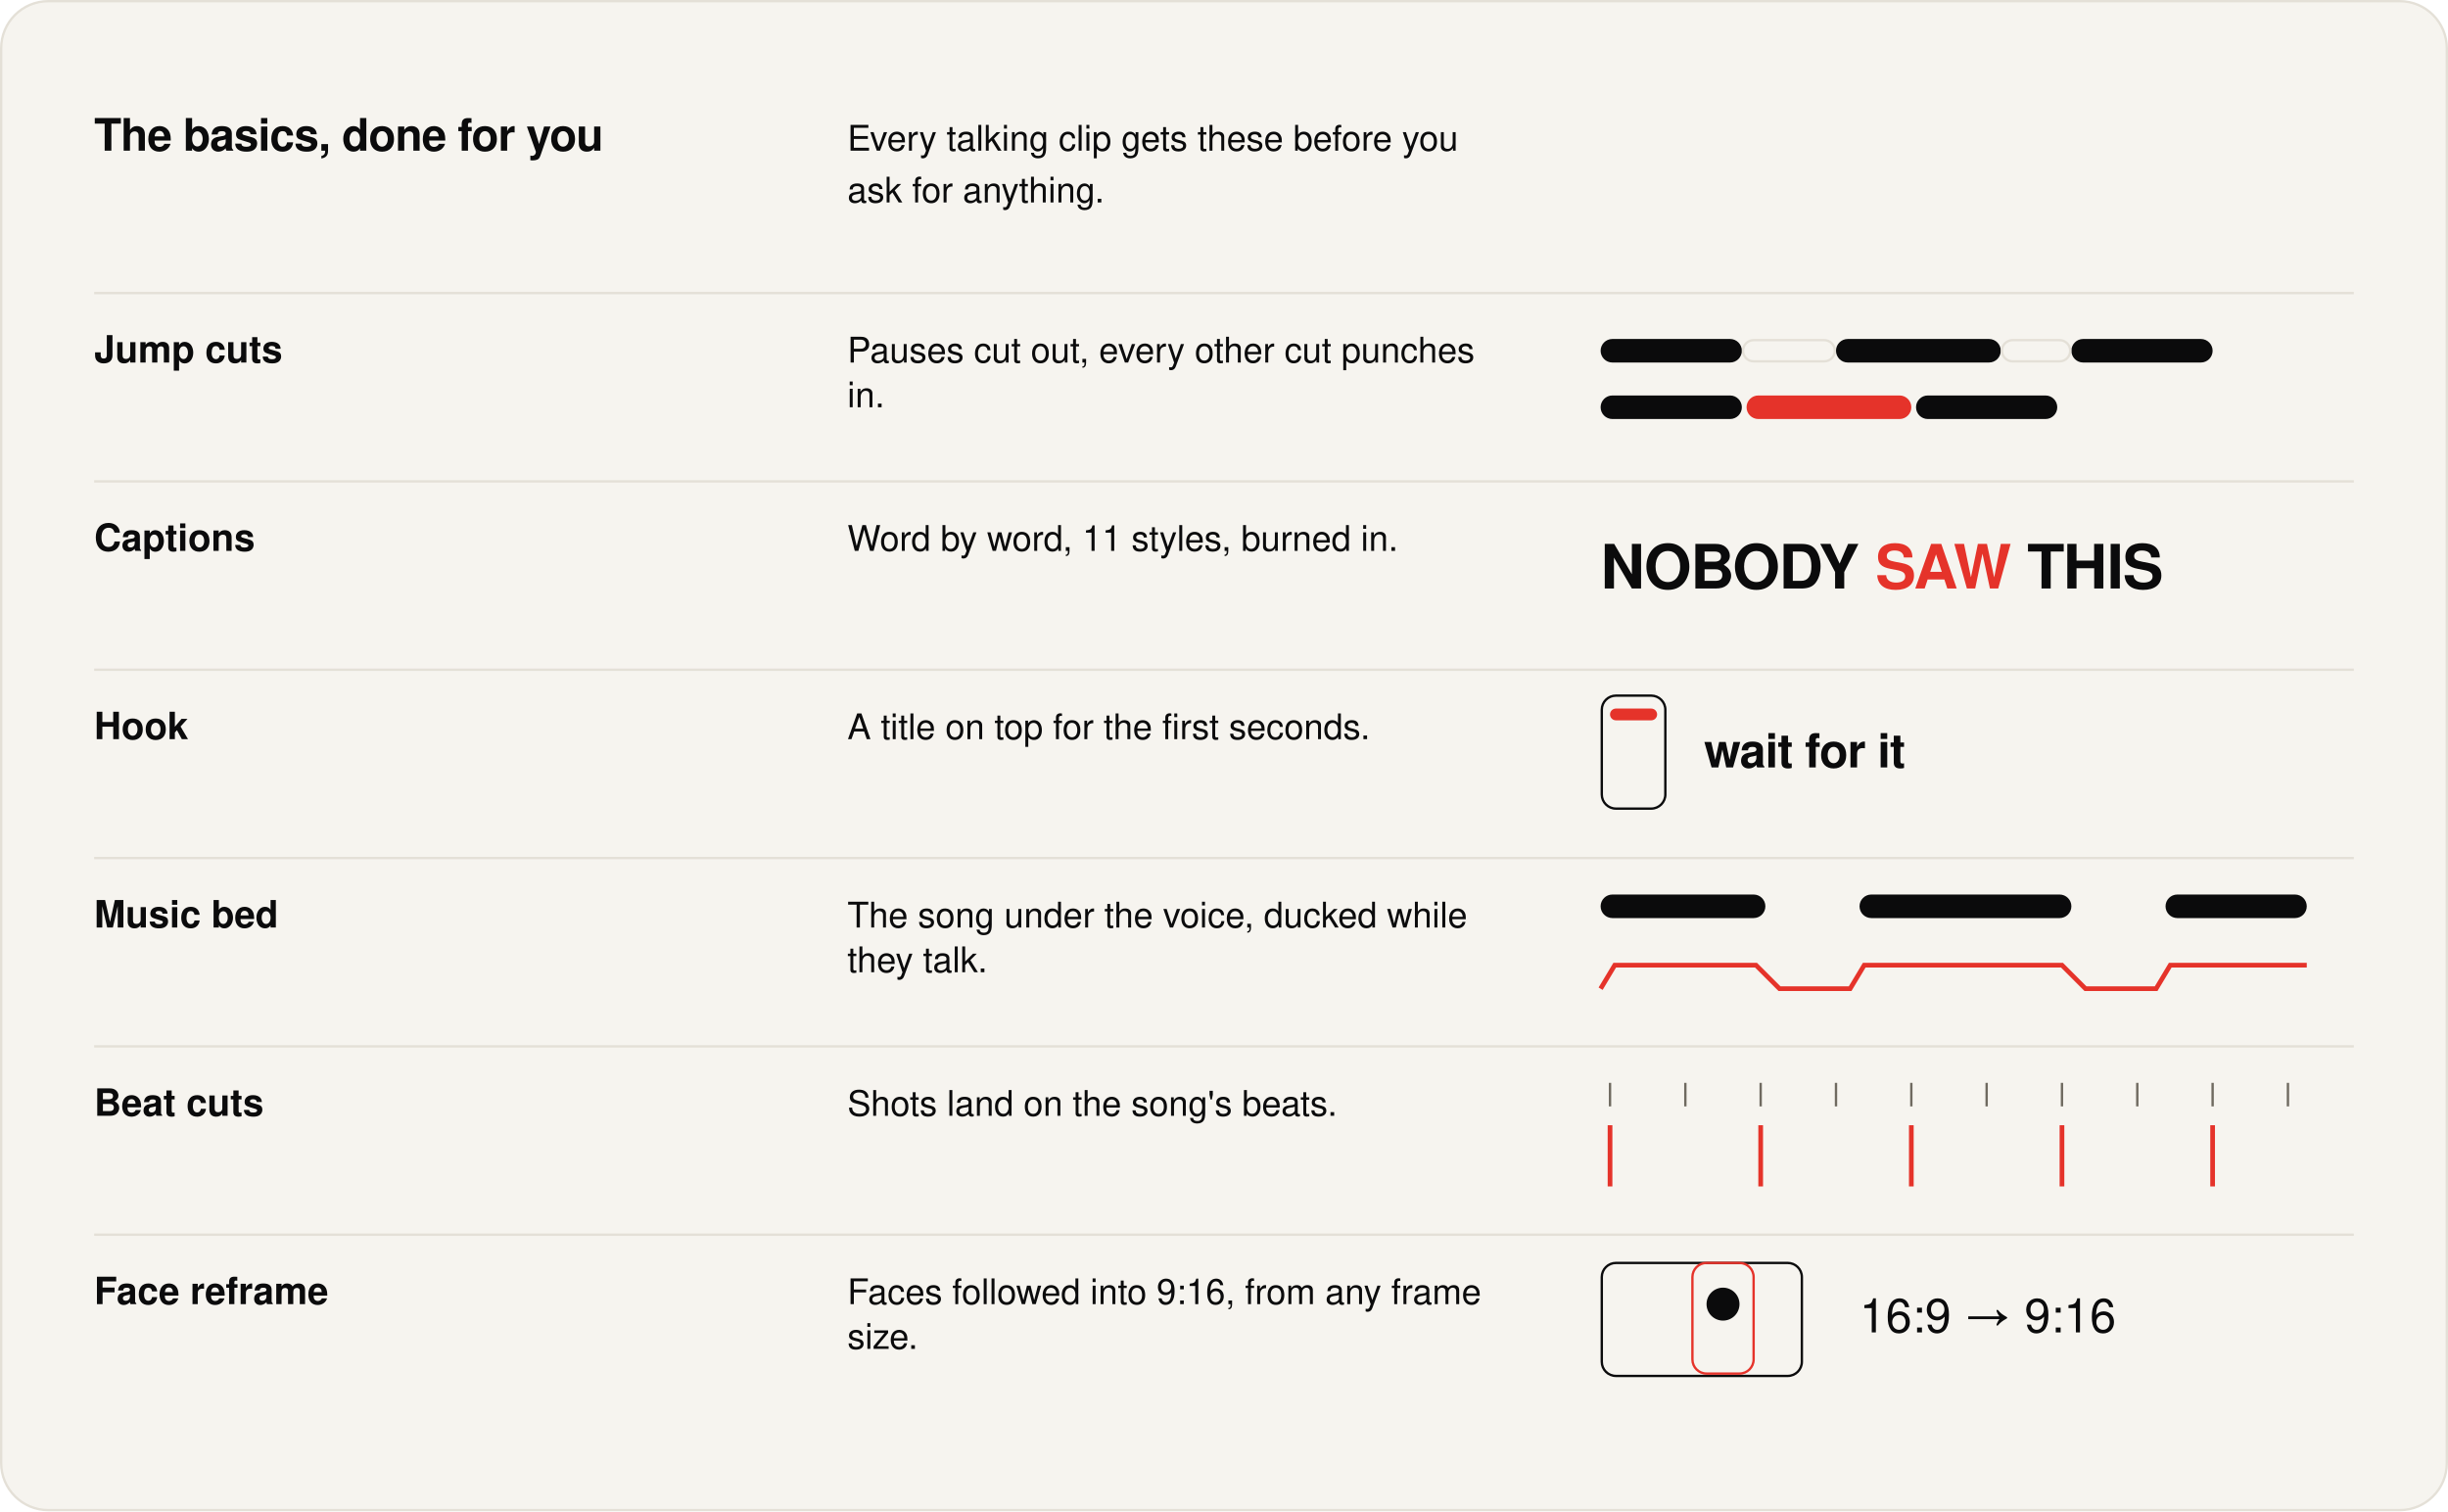
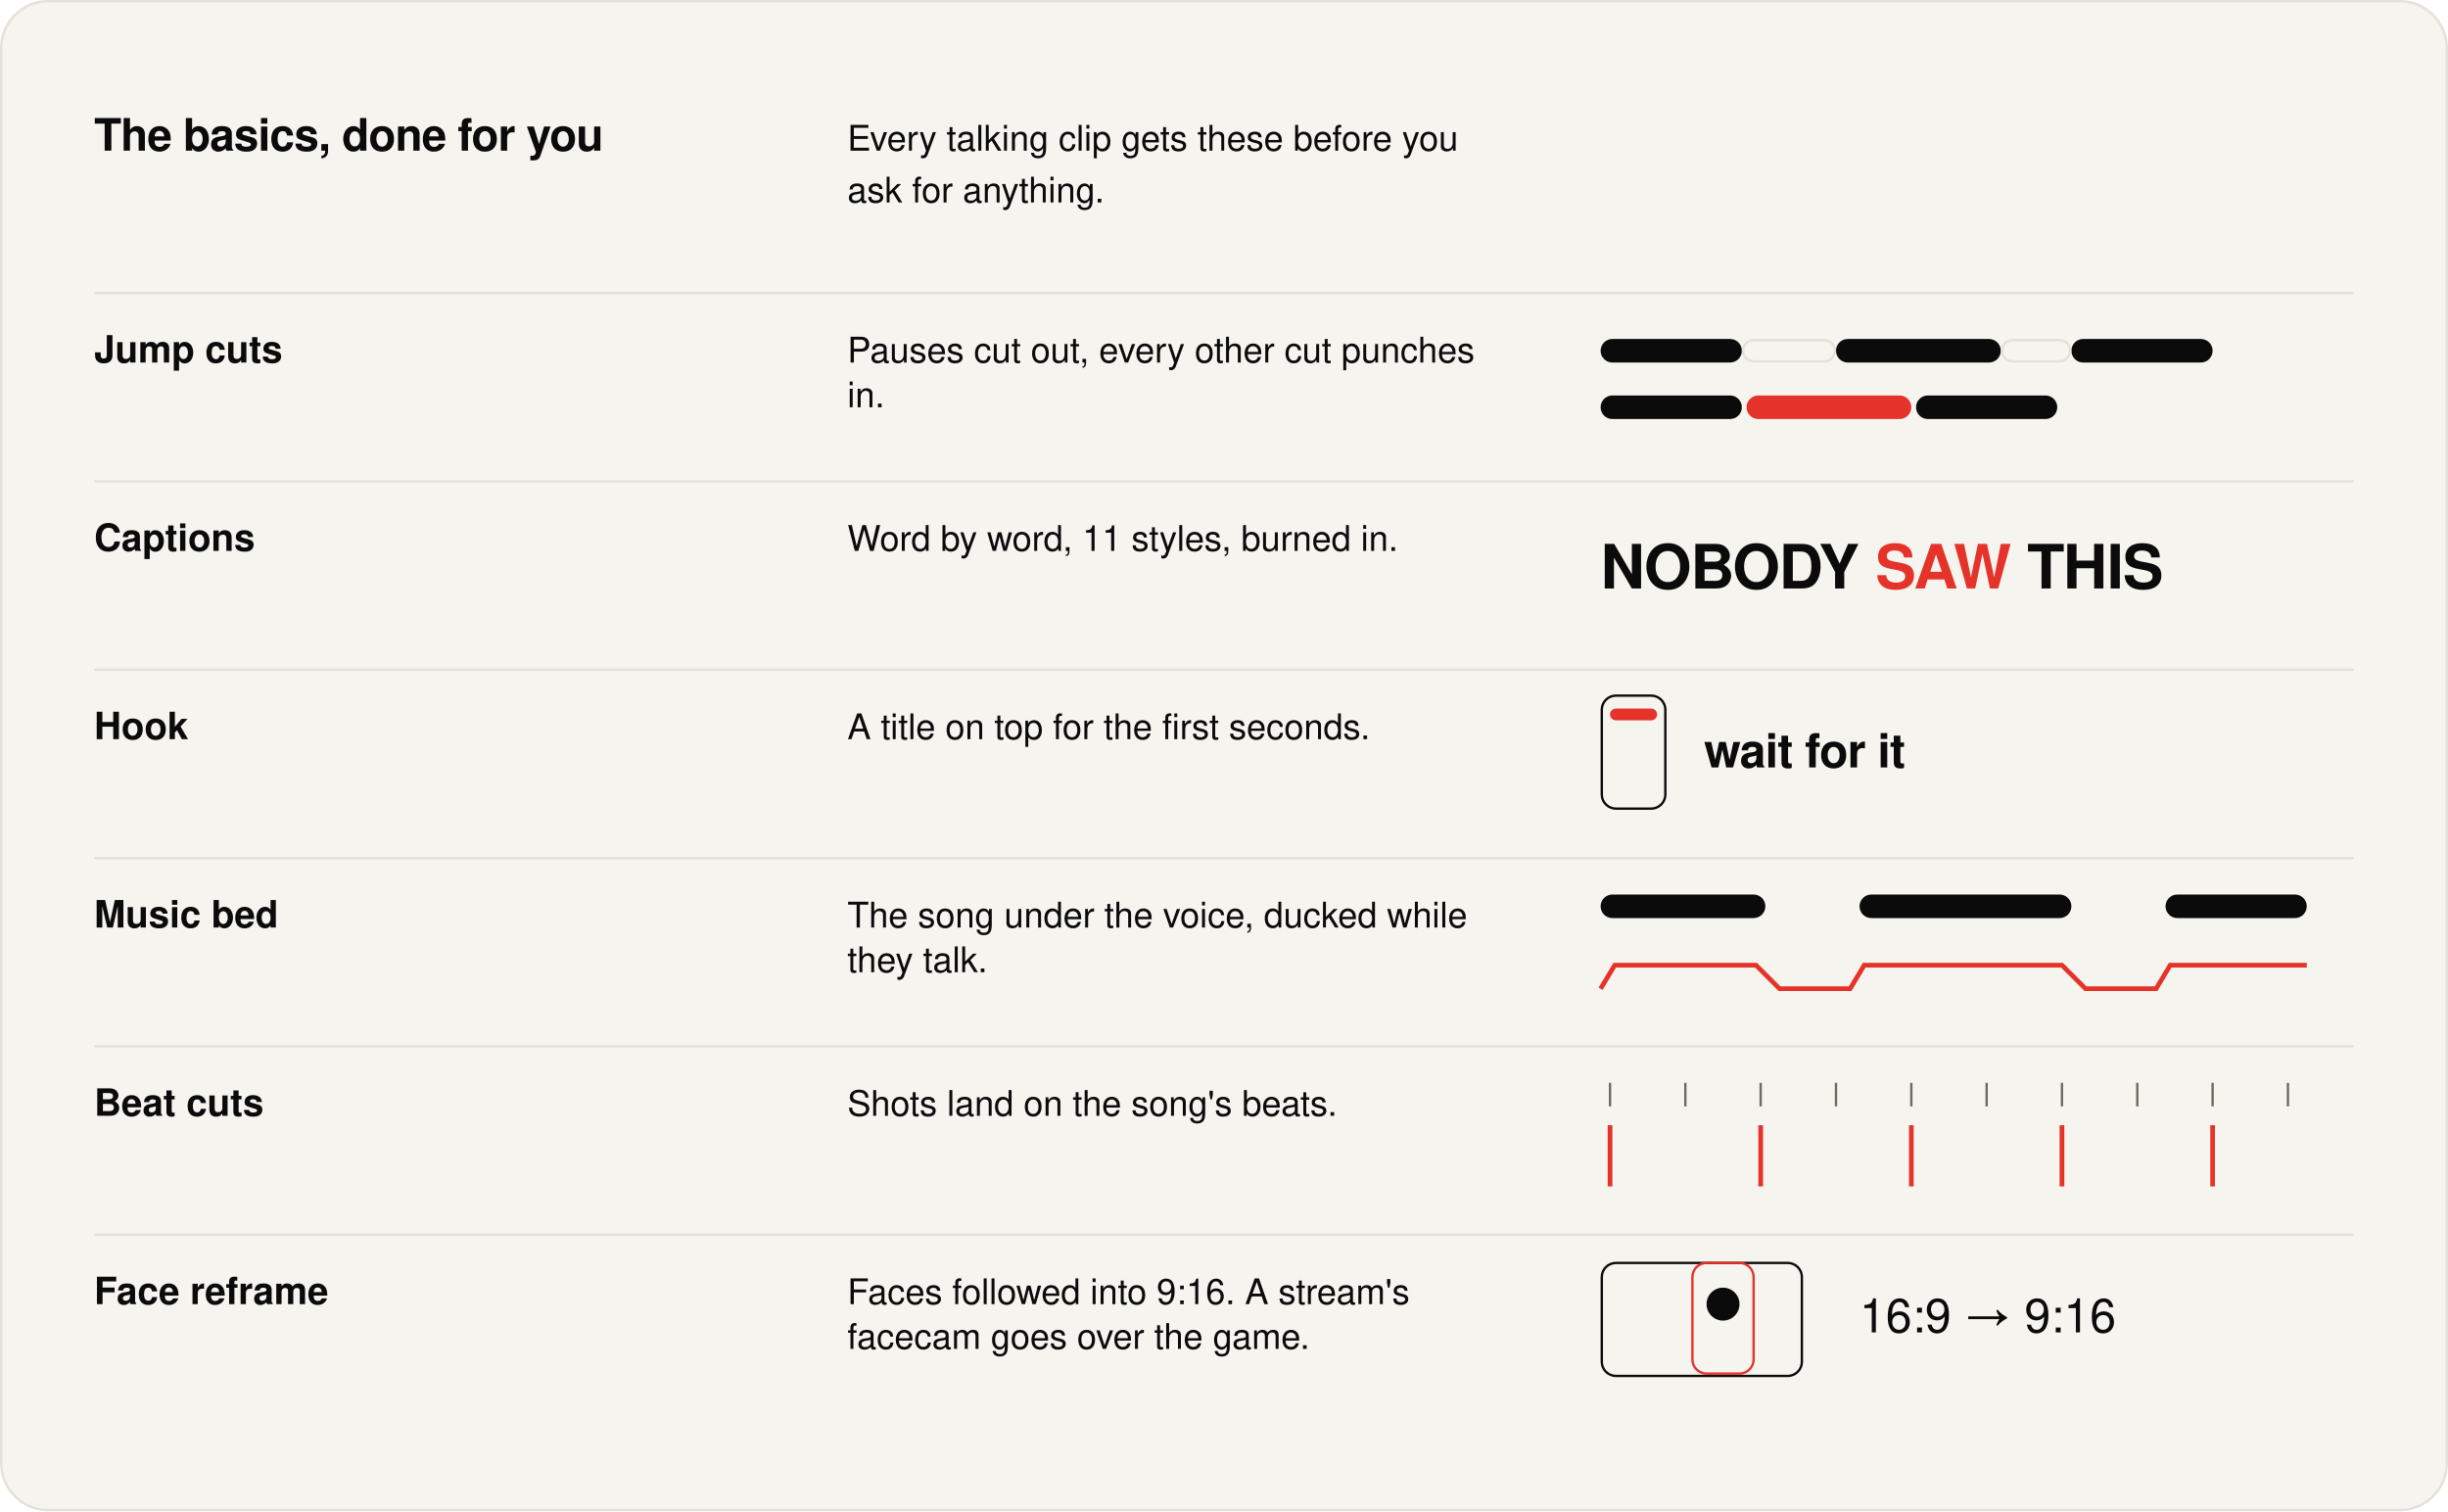
- <svg xmlns="http://www.w3.org/2000/svg" width="1040" height="642" viewBox="0 0 1040 642" role="img" aria-label="The basics, done for you: jump cuts, word-by-word captions, a hook on top, music ducked under the voice, cuts on the beat, faces followed into 9:16">
+ <svg xmlns="http://www.w3.org/2000/svg" width="1040" height="642" viewBox="0 0 1040 642" role="img" aria-label="The basics, done for you: jump cuts, word-by-word captions, a hook on top, music ducked under the voice, cuts on the beat, faces followed into 9:16, a stream's facecam over the game">
  <rect x="0.5" y="0.5" width="1039" height="641" rx="20" fill="#F6F4EF" stroke="#E4E0D7" />
  <g transform="translate(40,40)">
    <text x="0" y="24" font-family="Helvetica Neue, Helvetica, Arial, Liberation Sans, sans-serif" font-weight="700" font-size="19" fill="#0B0B0C" text-anchor="start" letter-spacing="-0.3">The basics, done for you</text>
    <text x="320" y="24" font-family="Helvetica Neue, Helvetica, Arial, Liberation Sans, sans-serif" font-weight="300" font-size="15" fill="#0B0B0C" text-anchor="start" letter-spacing="0">Every talking clip gets these before you</text>
    <text x="320" y="46" font-family="Helvetica Neue, Helvetica, Arial, Liberation Sans, sans-serif" font-weight="300" font-size="15" fill="#0B0B0C" text-anchor="start" letter-spacing="0">ask for anything.</text>
    <line x1="0" y1="84.5" x2="960" y2="84.5" stroke="#E4E0D7" stroke-width="1" />
    <text x="0" y="114" font-family="Helvetica Neue, Helvetica, Arial, Liberation Sans, sans-serif" font-weight="700" font-size="16" fill="#0B0B0C" text-anchor="start" letter-spacing="0">Jump cuts</text>
    <text x="320" y="114" font-family="Helvetica Neue, Helvetica, Arial, Liberation Sans, sans-serif" font-weight="300" font-size="15" fill="#0B0B0C" text-anchor="start" letter-spacing="0">Pauses cut out, every other cut punches</text>
    <text x="320" y="133" font-family="Helvetica Neue, Helvetica, Arial, Liberation Sans, sans-serif" font-weight="300" font-size="15" fill="#0B0B0C" text-anchor="start" letter-spacing="0">in.</text>
    <rect x="640" y="104" width="60" height="10" rx="5" fill="#0B0B0C" />
    <rect x="740" y="104" width="70" height="10" rx="5" fill="#0B0B0C" />
    <rect x="840" y="104" width="60" height="10" rx="5" fill="#0B0B0C" />
    <rect x="700.5" y="104.5" width="39" height="9" rx="4.5" fill="none" stroke="#E4E0D7" />
    <rect x="810.5" y="104.5" width="29" height="9" rx="4.5" fill="none" stroke="#E4E0D7" />
    <rect x="640" y="128" width="60" height="10" rx="5" fill="#0B0B0C" />
    <rect x="702" y="128" width="70" height="10" rx="5" fill="#E5332A" />
    <rect x="774" y="128" width="60" height="10" rx="5" fill="#0B0B0C" />
    <line x1="0" y1="164.5" x2="960" y2="164.5" stroke="#E4E0D7" stroke-width="1" />
    <text x="0" y="194" font-family="Helvetica Neue, Helvetica, Arial, Liberation Sans, sans-serif" font-weight="700" font-size="16" fill="#0B0B0C" text-anchor="start" letter-spacing="0">Captions</text>
    <text x="320" y="194" font-family="Helvetica Neue, Helvetica, Arial, Liberation Sans, sans-serif" font-weight="300" font-size="15" fill="#0B0B0C" text-anchor="start" letter-spacing="0">Word by word, 11 styles, burned in.</text>
    <text x="640" y="210" font-family="Helvetica Neue, Helvetica, Arial, Liberation Sans, sans-serif" font-weight="700" font-size="26" fill="#0B0B0C" text-anchor="start" letter-spacing="-0.5">NOBODY <tspan fill="#E5332A">SAW</tspan> THIS</text>
    <line x1="0" y1="244.5" x2="960" y2="244.5" stroke="#E4E0D7" stroke-width="1" />
    <text x="0" y="274" font-family="Helvetica Neue, Helvetica, Arial, Liberation Sans, sans-serif" font-weight="700" font-size="16" fill="#0B0B0C" text-anchor="start" letter-spacing="0">Hook</text>
    <text x="320" y="274" font-family="Helvetica Neue, Helvetica, Arial, Liberation Sans, sans-serif" font-weight="300" font-size="15" fill="#0B0B0C" text-anchor="start" letter-spacing="0">A title on top for the first seconds.</text>
    <rect x="640.5" y="255.5" width="27" height="48" rx="6" fill="none" stroke="#0B0B0C" />
    <rect x="644" y="261" width="20" height="5" rx="2.5" fill="#E5332A" />
    <text x="684" y="286" font-family="Helvetica Neue, Helvetica, Arial, Liberation Sans, sans-serif" font-weight="700" font-size="20" fill="#0B0B0C" text-anchor="start" letter-spacing="-0.3">wait for it</text>
    <line x1="0" y1="324.5" x2="960" y2="324.5" stroke="#E4E0D7" stroke-width="1" />
    <text x="0" y="354" font-family="Helvetica Neue, Helvetica, Arial, Liberation Sans, sans-serif" font-weight="700" font-size="16" fill="#0B0B0C" text-anchor="start" letter-spacing="0">Music bed</text>
    <text x="320" y="354" font-family="Helvetica Neue, Helvetica, Arial, Liberation Sans, sans-serif" font-weight="300" font-size="15" fill="#0B0B0C" text-anchor="start" letter-spacing="0">The song under the voice, ducked while</text>
    <text x="320" y="373" font-family="Helvetica Neue, Helvetica, Arial, Liberation Sans, sans-serif" font-weight="300" font-size="15" fill="#0B0B0C" text-anchor="start" letter-spacing="0">they talk.</text>
    <rect x="640" y="340" width="70" height="10" rx="5" fill="#0B0B0C" />
    <rect x="750" y="340" width="90" height="10" rx="5" fill="#0B0B0C" />
    <rect x="880" y="340" width="60" height="10" rx="5" fill="#0B0B0C" />
    <path d="M640,380 H640 L646,370 H706 L716,380 H746 L752,370 H836 L846,380 H876 L882,370 H940" fill="none" stroke="#E5332A" stroke-width="2" />
    <line x1="0" y1="404.5" x2="960" y2="404.5" stroke="#E4E0D7" stroke-width="1" />
    <text x="0" y="434" font-family="Helvetica Neue, Helvetica, Arial, Liberation Sans, sans-serif" font-weight="700" font-size="16" fill="#0B0B0C" text-anchor="start" letter-spacing="0">Beat cuts</text>
    <text x="320" y="434" font-family="Helvetica Neue, Helvetica, Arial, Liberation Sans, sans-serif" font-weight="300" font-size="15" fill="#0B0B0C" text-anchor="start" letter-spacing="0">Shots land on the song's beats.</text>
    <line x1="644" y1="420" x2="644" y2="430" stroke="#6F6A60" />
    <line x1="644" y1="438" x2="644" y2="464" stroke="#E5332A" stroke-width="2" />
    <line x1="676" y1="420" x2="676" y2="430" stroke="#6F6A60" />
    <line x1="708" y1="420" x2="708" y2="430" stroke="#6F6A60" />
    <line x1="708" y1="438" x2="708" y2="464" stroke="#E5332A" stroke-width="2" />
    <line x1="740" y1="420" x2="740" y2="430" stroke="#6F6A60" />
    <line x1="772" y1="420" x2="772" y2="430" stroke="#6F6A60" />
    <line x1="772" y1="438" x2="772" y2="464" stroke="#E5332A" stroke-width="2" />
    <line x1="804" y1="420" x2="804" y2="430" stroke="#6F6A60" />
    <line x1="836" y1="420" x2="836" y2="430" stroke="#6F6A60" />
    <line x1="836" y1="438" x2="836" y2="464" stroke="#E5332A" stroke-width="2" />
    <line x1="868" y1="420" x2="868" y2="430" stroke="#6F6A60" />
    <line x1="900" y1="420" x2="900" y2="430" stroke="#6F6A60" />
    <line x1="900" y1="438" x2="900" y2="464" stroke="#E5332A" stroke-width="2" />
    <line x1="932" y1="420" x2="932" y2="430" stroke="#6F6A60" />
    <line x1="0" y1="484.5" x2="960" y2="484.5" stroke="#E4E0D7" stroke-width="1" />
    <text x="0" y="514" font-family="Helvetica Neue, Helvetica, Arial, Liberation Sans, sans-serif" font-weight="700" font-size="16" fill="#0B0B0C" text-anchor="start" letter-spacing="0">Face reframe</text>
-     <text x="320" y="514" font-family="Helvetica Neue, Helvetica, Arial, Liberation Sans, sans-serif" font-weight="300" font-size="15" fill="#0B0B0C" text-anchor="start" letter-spacing="0">Faces followed into 9:16, from any frame</text>
-     <text x="320" y="533" font-family="Helvetica Neue, Helvetica, Arial, Liberation Sans, sans-serif" font-weight="300" font-size="15" fill="#0B0B0C" text-anchor="start" letter-spacing="0">size.</text>
+     <text x="320" y="514" font-family="Helvetica Neue, Helvetica, Arial, Liberation Sans, sans-serif" font-weight="300" font-size="15" fill="#0B0B0C" text-anchor="start" letter-spacing="0">Faces followed into 9:16. A stream's</text>
+     <text x="320" y="533" font-family="Helvetica Neue, Helvetica, Arial, Liberation Sans, sans-serif" font-weight="300" font-size="15" fill="#0B0B0C" text-anchor="start" letter-spacing="0">facecam goes over the game.</text>
    <rect x="640.5" y="496.5" width="85" height="48" rx="6" fill="none" stroke="#0B0B0C" />
    <circle cx="692" cy="514" r="7" fill="#0B0B0C" />
    <rect x="679" y="496.5" width="26" height="47" rx="6" fill="none" stroke="#E5332A" />
    <text x="750" y="526" font-family="Helvetica Neue, Helvetica, Arial, Liberation Sans, sans-serif" font-weight="300" font-size="20" fill="#0B0B0C" text-anchor="start" letter-spacing="0">16:9 → 9:16</text>
  </g>
</svg>
